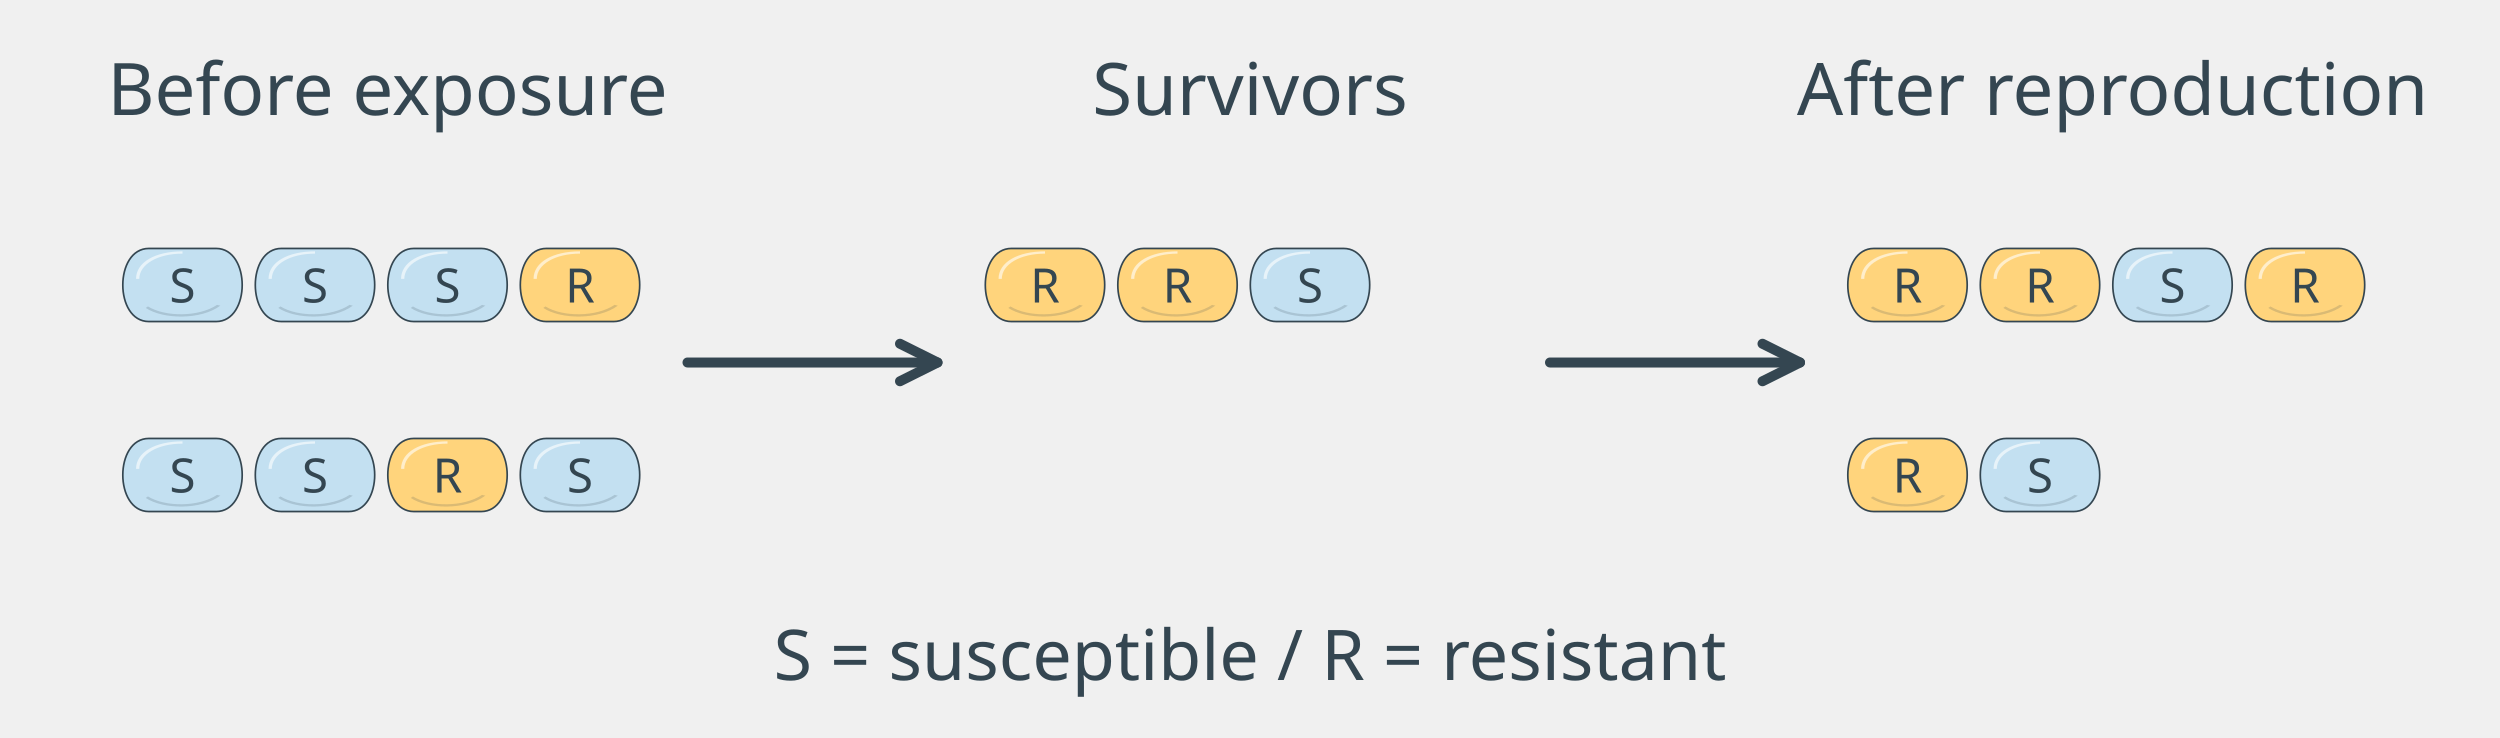
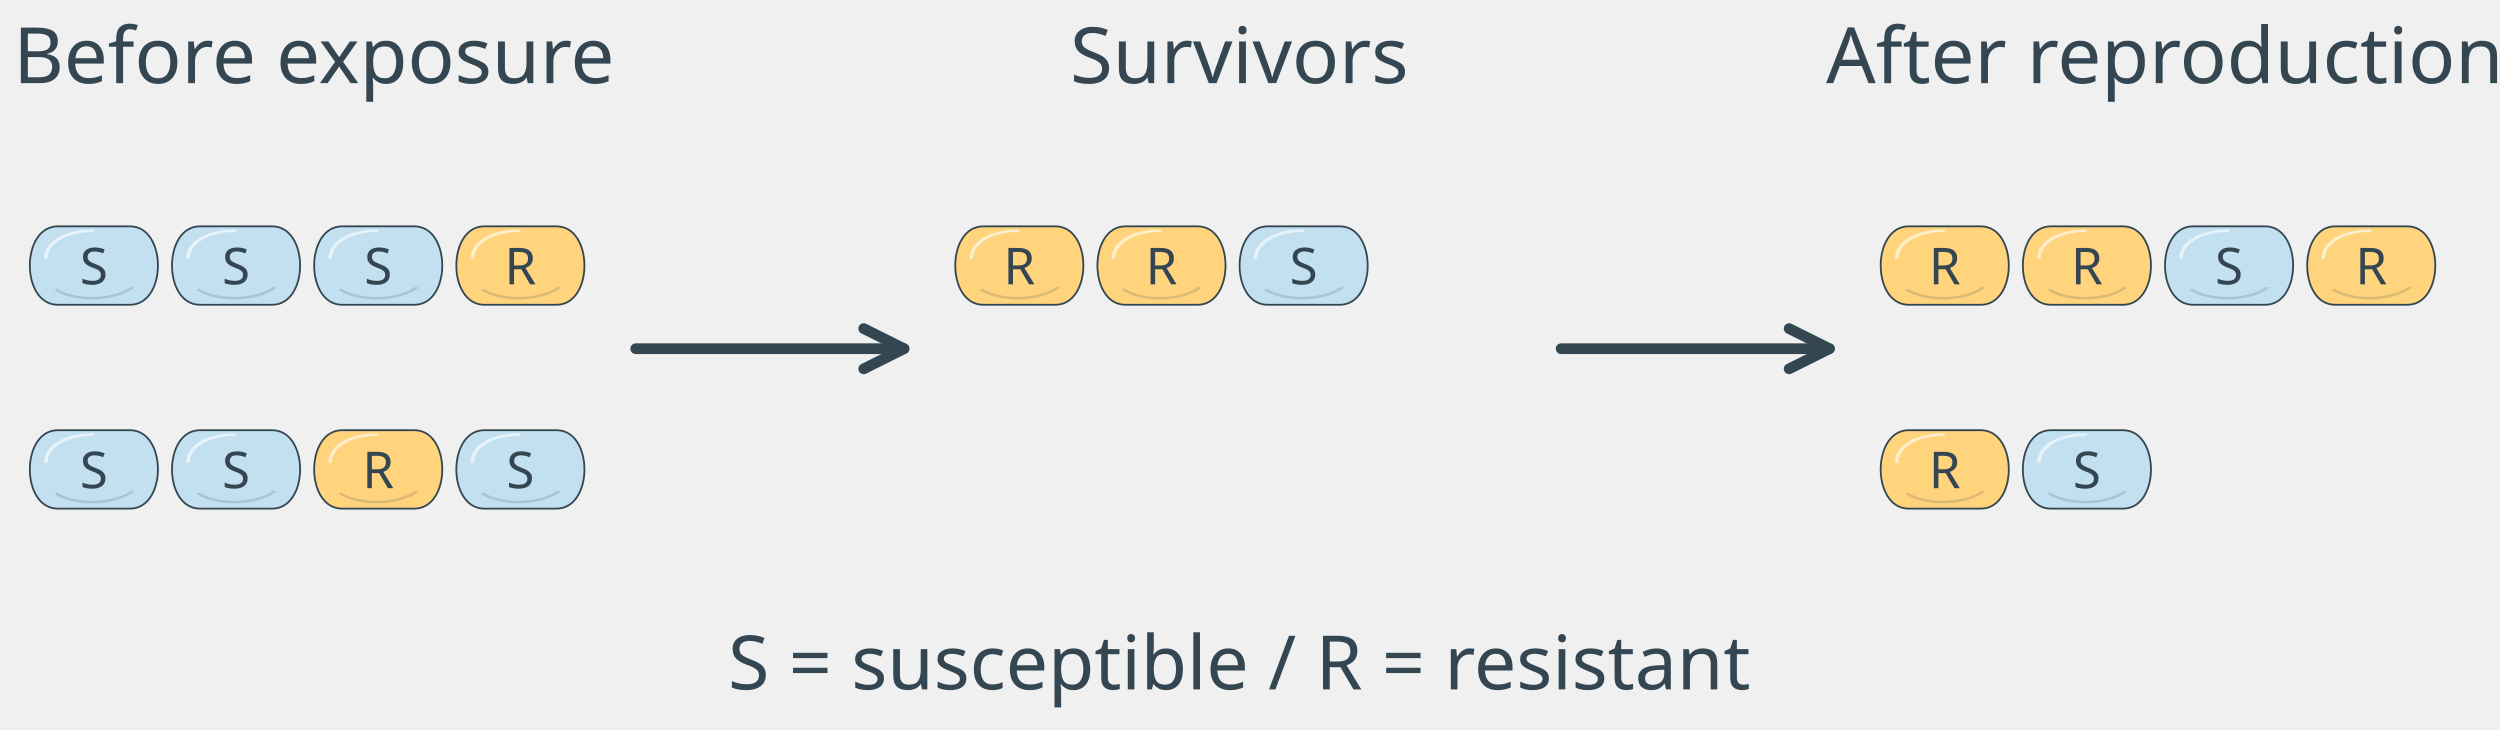
- <svg xmlns="http://www.w3.org/2000/svg" width="1000" height="295" viewBox="0 0 1000 295" role="img" aria-labelledby="title desc">
+ <svg xmlns="http://www.w3.org/2000/svg" width="932" height="272" viewBox="38 15 932 272" role="img" aria-labelledby="title desc">
  <text x="155" y="46" font-size="29" fill="#344651" text-anchor="middle" font-family="Atkinson Hyperlegible Next">Before exposure</text>
  <g transform="translate(73 114)">
    <g stroke="#344651" stroke-width="0.68" stroke-linecap="round" stroke-linejoin="round">
      <path d="M -13.44,-14.62 L 13.44,-14.62 C 27.36,-14.62 27.36,14.62 13.44,14.62 L -13.44,14.62 C -27.36,14.62 -27.36,-14.62 -13.44,-14.62 Z" fill="#C3E0F1" />
      <path d="M -18.576,-2.448 C -18.576,-9.18 -10.8,-13.464 0.0,-13.464 L 0.0,-12.546 C -9.936,-12.546 -17.28,-8.262 -17.28,-2.448 Z" fill="#ffffff" fill-opacity=".60" stroke="none" />
      <path d="M -14.688,9.18 C -7.776,13.77 7.344,14.076 15.12,8.262 L 13.824,7.956 C 6.48,12.852 -6.912,12.852 -13.824,8.568 Z" fill="#344651" fill-opacity=".18" stroke="none" />
    </g>
  </g>
  <text x="73" y="121" font-size="19" fill="#344651" text-anchor="middle" font-family="Atkinson Hyperlegible Next">S</text>
  <g transform="translate(126 114)">
    <g stroke="#344651" stroke-width="0.68" stroke-linecap="round" stroke-linejoin="round">
      <path d="M -13.44,-14.62 L 13.44,-14.62 C 27.36,-14.62 27.36,14.62 13.44,14.62 L -13.44,14.62 C -27.36,14.62 -27.36,-14.62 -13.44,-14.62 Z" fill="#C3E0F1" />
      <path d="M -18.576,-2.448 C -18.576,-9.18 -10.8,-13.464 0.0,-13.464 L 0.0,-12.546 C -9.936,-12.546 -17.28,-8.262 -17.28,-2.448 Z" fill="#ffffff" fill-opacity=".60" stroke="none" />
      <path d="M -14.688,9.18 C -7.776,13.77 7.344,14.076 15.12,8.262 L 13.824,7.956 C 6.48,12.852 -6.912,12.852 -13.824,8.568 Z" fill="#344651" fill-opacity=".18" stroke="none" />
    </g>
  </g>
  <text x="126" y="121" font-size="19" fill="#344651" text-anchor="middle" font-family="Atkinson Hyperlegible Next">S</text>
  <g transform="translate(179 114)">
    <g stroke="#344651" stroke-width="0.68" stroke-linecap="round" stroke-linejoin="round">
      <path d="M -13.44,-14.62 L 13.44,-14.62 C 27.36,-14.62 27.36,14.62 13.44,14.62 L -13.44,14.62 C -27.36,14.62 -27.36,-14.62 -13.44,-14.62 Z" fill="#C3E0F1" />
      <path d="M -18.576,-2.448 C -18.576,-9.18 -10.8,-13.464 0.0,-13.464 L 0.0,-12.546 C -9.936,-12.546 -17.28,-8.262 -17.28,-2.448 Z" fill="#ffffff" fill-opacity=".60" stroke="none" />
      <path d="M -14.688,9.18 C -7.776,13.77 7.344,14.076 15.12,8.262 L 13.824,7.956 C 6.48,12.852 -6.912,12.852 -13.824,8.568 Z" fill="#344651" fill-opacity=".18" stroke="none" />
    </g>
  </g>
  <text x="179" y="121" font-size="19" fill="#344651" text-anchor="middle" font-family="Atkinson Hyperlegible Next">S</text>
  <g transform="translate(232 114)">
    <g stroke="#344651" stroke-width="0.68" stroke-linecap="round" stroke-linejoin="round">
      <path d="M -13.44,-14.62 L 13.44,-14.62 C 27.36,-14.62 27.36,14.62 13.44,14.62 L -13.44,14.62 C -27.36,14.62 -27.36,-14.62 -13.44,-14.62 Z" fill="#FFD47C" />
      <path d="M -18.576,-2.448 C -18.576,-9.18 -10.8,-13.464 0.0,-13.464 L 0.0,-12.546 C -9.936,-12.546 -17.28,-8.262 -17.28,-2.448 Z" fill="#ffffff" fill-opacity=".60" stroke="none" />
      <path d="M -14.688,9.18 C -7.776,13.77 7.344,14.076 15.12,8.262 L 13.824,7.956 C 6.48,12.852 -6.912,12.852 -13.824,8.568 Z" fill="#344651" fill-opacity=".18" stroke="none" />
    </g>
  </g>
  <text x="232" y="121" font-size="19" fill="#344651" text-anchor="middle" font-family="Atkinson Hyperlegible Next">R</text>
  <g transform="translate(73 190)">
    <g stroke="#344651" stroke-width="0.68" stroke-linecap="round" stroke-linejoin="round">
      <path d="M -13.44,-14.62 L 13.44,-14.62 C 27.36,-14.62 27.36,14.62 13.44,14.62 L -13.44,14.62 C -27.36,14.62 -27.36,-14.62 -13.44,-14.62 Z" fill="#C3E0F1" />
      <path d="M -18.576,-2.448 C -18.576,-9.18 -10.8,-13.464 0.0,-13.464 L 0.0,-12.546 C -9.936,-12.546 -17.28,-8.262 -17.28,-2.448 Z" fill="#ffffff" fill-opacity=".60" stroke="none" />
      <path d="M -14.688,9.18 C -7.776,13.77 7.344,14.076 15.12,8.262 L 13.824,7.956 C 6.48,12.852 -6.912,12.852 -13.824,8.568 Z" fill="#344651" fill-opacity=".18" stroke="none" />
    </g>
  </g>
  <text x="73" y="197" font-size="19" fill="#344651" text-anchor="middle" font-family="Atkinson Hyperlegible Next">S</text>
  <g transform="translate(126 190)">
    <g stroke="#344651" stroke-width="0.68" stroke-linecap="round" stroke-linejoin="round">
      <path d="M -13.44,-14.62 L 13.44,-14.62 C 27.36,-14.62 27.36,14.62 13.44,14.62 L -13.44,14.62 C -27.36,14.62 -27.36,-14.62 -13.44,-14.62 Z" fill="#C3E0F1" />
      <path d="M -18.576,-2.448 C -18.576,-9.18 -10.8,-13.464 0.0,-13.464 L 0.0,-12.546 C -9.936,-12.546 -17.28,-8.262 -17.28,-2.448 Z" fill="#ffffff" fill-opacity=".60" stroke="none" />
      <path d="M -14.688,9.18 C -7.776,13.77 7.344,14.076 15.12,8.262 L 13.824,7.956 C 6.48,12.852 -6.912,12.852 -13.824,8.568 Z" fill="#344651" fill-opacity=".18" stroke="none" />
    </g>
  </g>
  <text x="126" y="197" font-size="19" fill="#344651" text-anchor="middle" font-family="Atkinson Hyperlegible Next">S</text>
  <g transform="translate(179 190)">
    <g stroke="#344651" stroke-width="0.68" stroke-linecap="round" stroke-linejoin="round">
      <path d="M -13.44,-14.62 L 13.44,-14.62 C 27.36,-14.62 27.36,14.62 13.44,14.62 L -13.44,14.62 C -27.36,14.62 -27.36,-14.62 -13.44,-14.62 Z" fill="#FFD47C" />
      <path d="M -18.576,-2.448 C -18.576,-9.18 -10.8,-13.464 0.0,-13.464 L 0.0,-12.546 C -9.936,-12.546 -17.28,-8.262 -17.28,-2.448 Z" fill="#ffffff" fill-opacity=".60" stroke="none" />
      <path d="M -14.688,9.18 C -7.776,13.77 7.344,14.076 15.12,8.262 L 13.824,7.956 C 6.48,12.852 -6.912,12.852 -13.824,8.568 Z" fill="#344651" fill-opacity=".18" stroke="none" />
    </g>
  </g>
  <text x="179" y="197" font-size="19" fill="#344651" text-anchor="middle" font-family="Atkinson Hyperlegible Next">R</text>
  <g transform="translate(232 190)">
    <g stroke="#344651" stroke-width="0.68" stroke-linecap="round" stroke-linejoin="round">
      <path d="M -13.44,-14.62 L 13.44,-14.62 C 27.36,-14.62 27.36,14.62 13.44,14.62 L -13.44,14.62 C -27.36,14.62 -27.36,-14.62 -13.44,-14.62 Z" fill="#C3E0F1" />
      <path d="M -18.576,-2.448 C -18.576,-9.18 -10.8,-13.464 0.0,-13.464 L 0.0,-12.546 C -9.936,-12.546 -17.28,-8.262 -17.28,-2.448 Z" fill="#ffffff" fill-opacity=".60" stroke="none" />
      <path d="M -14.688,9.18 C -7.776,13.77 7.344,14.076 15.12,8.262 L 13.824,7.956 C 6.48,12.852 -6.912,12.852 -13.824,8.568 Z" fill="#344651" fill-opacity=".18" stroke="none" />
    </g>
  </g>
  <text x="232" y="197" font-size="19" fill="#344651" text-anchor="middle" font-family="Atkinson Hyperlegible Next">S</text>
  <g fill="none" stroke="#344651" stroke-width="4" stroke-linecap="round" stroke-linejoin="round">
    <polyline points="275,145 375,145" />
    <polyline points="360.0,152.5 375,145 360.0,137.5" />
  </g>
  <text x="500" y="46" font-size="29" fill="#344651" text-anchor="middle" font-family="Atkinson Hyperlegible Next">Survivors</text>
  <g transform="translate(418 114)">
    <g stroke="#344651" stroke-width="0.68" stroke-linecap="round" stroke-linejoin="round">
      <path d="M -13.44,-14.62 L 13.44,-14.62 C 27.36,-14.62 27.36,14.62 13.44,14.62 L -13.44,14.62 C -27.36,14.62 -27.36,-14.62 -13.44,-14.62 Z" fill="#FFD47C" />
      <path d="M -18.576,-2.448 C -18.576,-9.18 -10.8,-13.464 0.0,-13.464 L 0.0,-12.546 C -9.936,-12.546 -17.28,-8.262 -17.28,-2.448 Z" fill="#ffffff" fill-opacity=".60" stroke="none" />
      <path d="M -14.688,9.18 C -7.776,13.77 7.344,14.076 15.12,8.262 L 13.824,7.956 C 6.48,12.852 -6.912,12.852 -13.824,8.568 Z" fill="#344651" fill-opacity=".18" stroke="none" />
    </g>
  </g>
  <text x="418" y="121" font-size="19" fill="#344651" text-anchor="middle" font-family="Atkinson Hyperlegible Next">R</text>
  <g transform="translate(471 114)">
    <g stroke="#344651" stroke-width="0.68" stroke-linecap="round" stroke-linejoin="round">
      <path d="M -13.44,-14.62 L 13.44,-14.62 C 27.36,-14.62 27.36,14.62 13.44,14.62 L -13.44,14.62 C -27.36,14.62 -27.36,-14.62 -13.44,-14.62 Z" fill="#FFD47C" />
      <path d="M -18.576,-2.448 C -18.576,-9.18 -10.8,-13.464 0.0,-13.464 L 0.0,-12.546 C -9.936,-12.546 -17.28,-8.262 -17.28,-2.448 Z" fill="#ffffff" fill-opacity=".60" stroke="none" />
      <path d="M -14.688,9.18 C -7.776,13.77 7.344,14.076 15.12,8.262 L 13.824,7.956 C 6.48,12.852 -6.912,12.852 -13.824,8.568 Z" fill="#344651" fill-opacity=".18" stroke="none" />
    </g>
  </g>
  <text x="471" y="121" font-size="19" fill="#344651" text-anchor="middle" font-family="Atkinson Hyperlegible Next">R</text>
  <g transform="translate(524 114)">
    <g stroke="#344651" stroke-width="0.68" stroke-linecap="round" stroke-linejoin="round">
      <path d="M -13.44,-14.62 L 13.44,-14.62 C 27.36,-14.62 27.36,14.62 13.44,14.62 L -13.44,14.62 C -27.36,14.62 -27.36,-14.62 -13.44,-14.62 Z" fill="#C3E0F1" />
      <path d="M -18.576,-2.448 C -18.576,-9.18 -10.8,-13.464 0.0,-13.464 L 0.0,-12.546 C -9.936,-12.546 -17.28,-8.262 -17.28,-2.448 Z" fill="#ffffff" fill-opacity=".60" stroke="none" />
      <path d="M -14.688,9.18 C -7.776,13.77 7.344,14.076 15.12,8.262 L 13.824,7.956 C 6.48,12.852 -6.912,12.852 -13.824,8.568 Z" fill="#344651" fill-opacity=".18" stroke="none" />
    </g>
  </g>
  <text x="524" y="121" font-size="19" fill="#344651" text-anchor="middle" font-family="Atkinson Hyperlegible Next">S</text>
  <g fill="none" stroke="#344651" stroke-width="4" stroke-linecap="round" stroke-linejoin="round">
    <polyline points="620,145 720,145" />
    <polyline points="705.0,152.5 720,145 705.0,137.5" />
  </g>
  <text x="845" y="46" font-size="29" fill="#344651" text-anchor="middle" font-family="Atkinson Hyperlegible Next">After reproduction</text>
  <g transform="translate(763 114)">
    <g stroke="#344651" stroke-width="0.68" stroke-linecap="round" stroke-linejoin="round">
      <path d="M -13.44,-14.62 L 13.44,-14.62 C 27.36,-14.62 27.36,14.62 13.44,14.62 L -13.44,14.62 C -27.36,14.62 -27.36,-14.62 -13.44,-14.62 Z" fill="#FFD47C" />
      <path d="M -18.576,-2.448 C -18.576,-9.18 -10.8,-13.464 0.0,-13.464 L 0.0,-12.546 C -9.936,-12.546 -17.28,-8.262 -17.28,-2.448 Z" fill="#ffffff" fill-opacity=".60" stroke="none" />
      <path d="M -14.688,9.18 C -7.776,13.77 7.344,14.076 15.12,8.262 L 13.824,7.956 C 6.48,12.852 -6.912,12.852 -13.824,8.568 Z" fill="#344651" fill-opacity=".18" stroke="none" />
    </g>
  </g>
  <text x="763" y="121" font-size="19" fill="#344651" text-anchor="middle" font-family="Atkinson Hyperlegible Next">R</text>
  <g transform="translate(816 114)">
    <g stroke="#344651" stroke-width="0.68" stroke-linecap="round" stroke-linejoin="round">
      <path d="M -13.44,-14.62 L 13.44,-14.62 C 27.36,-14.62 27.36,14.62 13.44,14.62 L -13.44,14.62 C -27.36,14.62 -27.36,-14.62 -13.44,-14.62 Z" fill="#FFD47C" />
      <path d="M -18.576,-2.448 C -18.576,-9.18 -10.8,-13.464 0.0,-13.464 L 0.0,-12.546 C -9.936,-12.546 -17.28,-8.262 -17.28,-2.448 Z" fill="#ffffff" fill-opacity=".60" stroke="none" />
      <path d="M -14.688,9.18 C -7.776,13.77 7.344,14.076 15.12,8.262 L 13.824,7.956 C 6.48,12.852 -6.912,12.852 -13.824,8.568 Z" fill="#344651" fill-opacity=".18" stroke="none" />
    </g>
  </g>
  <text x="816" y="121" font-size="19" fill="#344651" text-anchor="middle" font-family="Atkinson Hyperlegible Next">R</text>
  <g transform="translate(869 114)">
    <g stroke="#344651" stroke-width="0.68" stroke-linecap="round" stroke-linejoin="round">
      <path d="M -13.44,-14.62 L 13.44,-14.62 C 27.36,-14.62 27.36,14.62 13.44,14.62 L -13.44,14.62 C -27.36,14.62 -27.36,-14.62 -13.44,-14.62 Z" fill="#C3E0F1" />
      <path d="M -18.576,-2.448 C -18.576,-9.18 -10.8,-13.464 0.0,-13.464 L 0.0,-12.546 C -9.936,-12.546 -17.28,-8.262 -17.28,-2.448 Z" fill="#ffffff" fill-opacity=".60" stroke="none" />
      <path d="M -14.688,9.18 C -7.776,13.77 7.344,14.076 15.12,8.262 L 13.824,7.956 C 6.48,12.852 -6.912,12.852 -13.824,8.568 Z" fill="#344651" fill-opacity=".18" stroke="none" />
    </g>
  </g>
  <text x="869" y="121" font-size="19" fill="#344651" text-anchor="middle" font-family="Atkinson Hyperlegible Next">S</text>
  <g transform="translate(922 114)">
    <g stroke="#344651" stroke-width="0.68" stroke-linecap="round" stroke-linejoin="round">
      <path d="M -13.44,-14.62 L 13.44,-14.62 C 27.36,-14.62 27.36,14.62 13.44,14.62 L -13.44,14.62 C -27.36,14.62 -27.36,-14.62 -13.44,-14.62 Z" fill="#FFD47C" />
      <path d="M -18.576,-2.448 C -18.576,-9.18 -10.8,-13.464 0.0,-13.464 L 0.0,-12.546 C -9.936,-12.546 -17.28,-8.262 -17.28,-2.448 Z" fill="#ffffff" fill-opacity=".60" stroke="none" />
      <path d="M -14.688,9.18 C -7.776,13.77 7.344,14.076 15.12,8.262 L 13.824,7.956 C 6.48,12.852 -6.912,12.852 -13.824,8.568 Z" fill="#344651" fill-opacity=".18" stroke="none" />
    </g>
  </g>
  <text x="922" y="121" font-size="19" fill="#344651" text-anchor="middle" font-family="Atkinson Hyperlegible Next">R</text>
  <g transform="translate(763 190)">
    <g stroke="#344651" stroke-width="0.68" stroke-linecap="round" stroke-linejoin="round">
      <path d="M -13.44,-14.62 L 13.44,-14.62 C 27.36,-14.62 27.36,14.62 13.44,14.62 L -13.44,14.62 C -27.36,14.62 -27.36,-14.62 -13.44,-14.62 Z" fill="#FFD47C" />
      <path d="M -18.576,-2.448 C -18.576,-9.18 -10.8,-13.464 0.0,-13.464 L 0.0,-12.546 C -9.936,-12.546 -17.28,-8.262 -17.28,-2.448 Z" fill="#ffffff" fill-opacity=".60" stroke="none" />
      <path d="M -14.688,9.18 C -7.776,13.77 7.344,14.076 15.12,8.262 L 13.824,7.956 C 6.48,12.852 -6.912,12.852 -13.824,8.568 Z" fill="#344651" fill-opacity=".18" stroke="none" />
    </g>
  </g>
  <text x="763" y="197" font-size="19" fill="#344651" text-anchor="middle" font-family="Atkinson Hyperlegible Next">R</text>
  <g transform="translate(816 190)">
    <g stroke="#344651" stroke-width="0.68" stroke-linecap="round" stroke-linejoin="round">
      <path d="M -13.44,-14.62 L 13.44,-14.62 C 27.36,-14.62 27.36,14.62 13.44,14.62 L -13.44,14.62 C -27.36,14.62 -27.36,-14.62 -13.44,-14.62 Z" fill="#C3E0F1" />
      <path d="M -18.576,-2.448 C -18.576,-9.18 -10.8,-13.464 0.0,-13.464 L 0.0,-12.546 C -9.936,-12.546 -17.28,-8.262 -17.28,-2.448 Z" fill="#ffffff" fill-opacity=".60" stroke="none" />
      <path d="M -14.688,9.18 C -7.776,13.77 7.344,14.076 15.12,8.262 L 13.824,7.956 C 6.48,12.852 -6.912,12.852 -13.824,8.568 Z" fill="#344651" fill-opacity=".18" stroke="none" />
    </g>
  </g>
  <text x="816" y="197" font-size="19" fill="#344651" text-anchor="middle" font-family="Atkinson Hyperlegible Next">S</text>
  <text x="500" y="272" font-size="28" fill="#344651" text-anchor="middle" font-family="Atkinson Hyperlegible Next">S = susceptible    /    R = resistant</text>
</svg>
